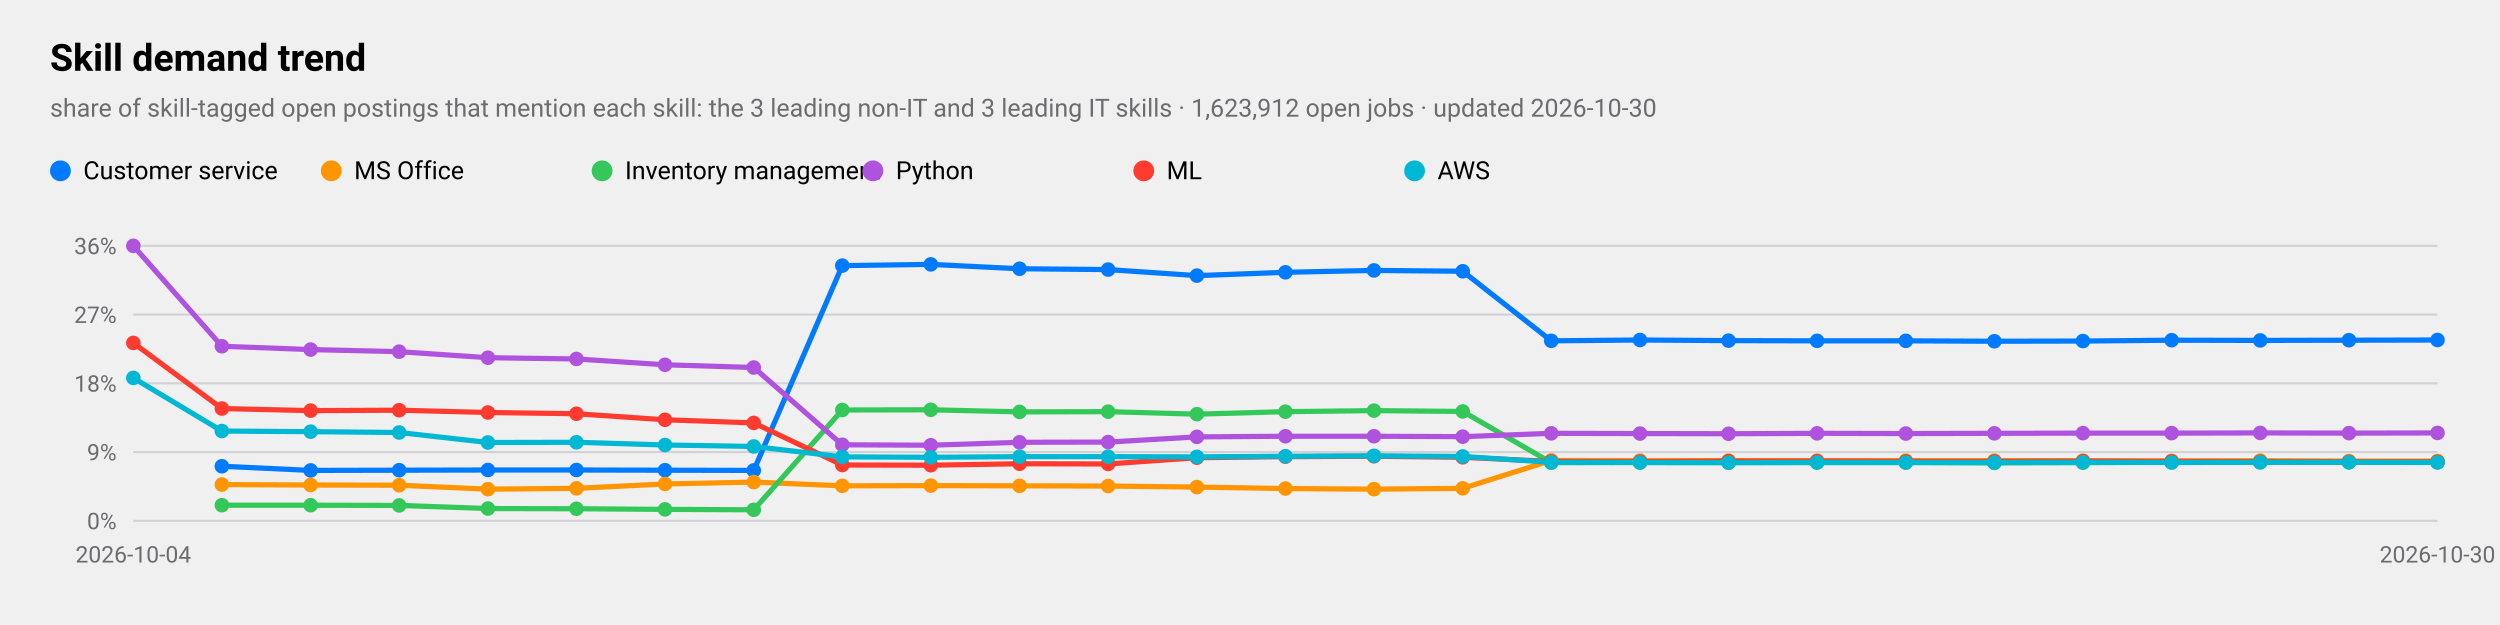
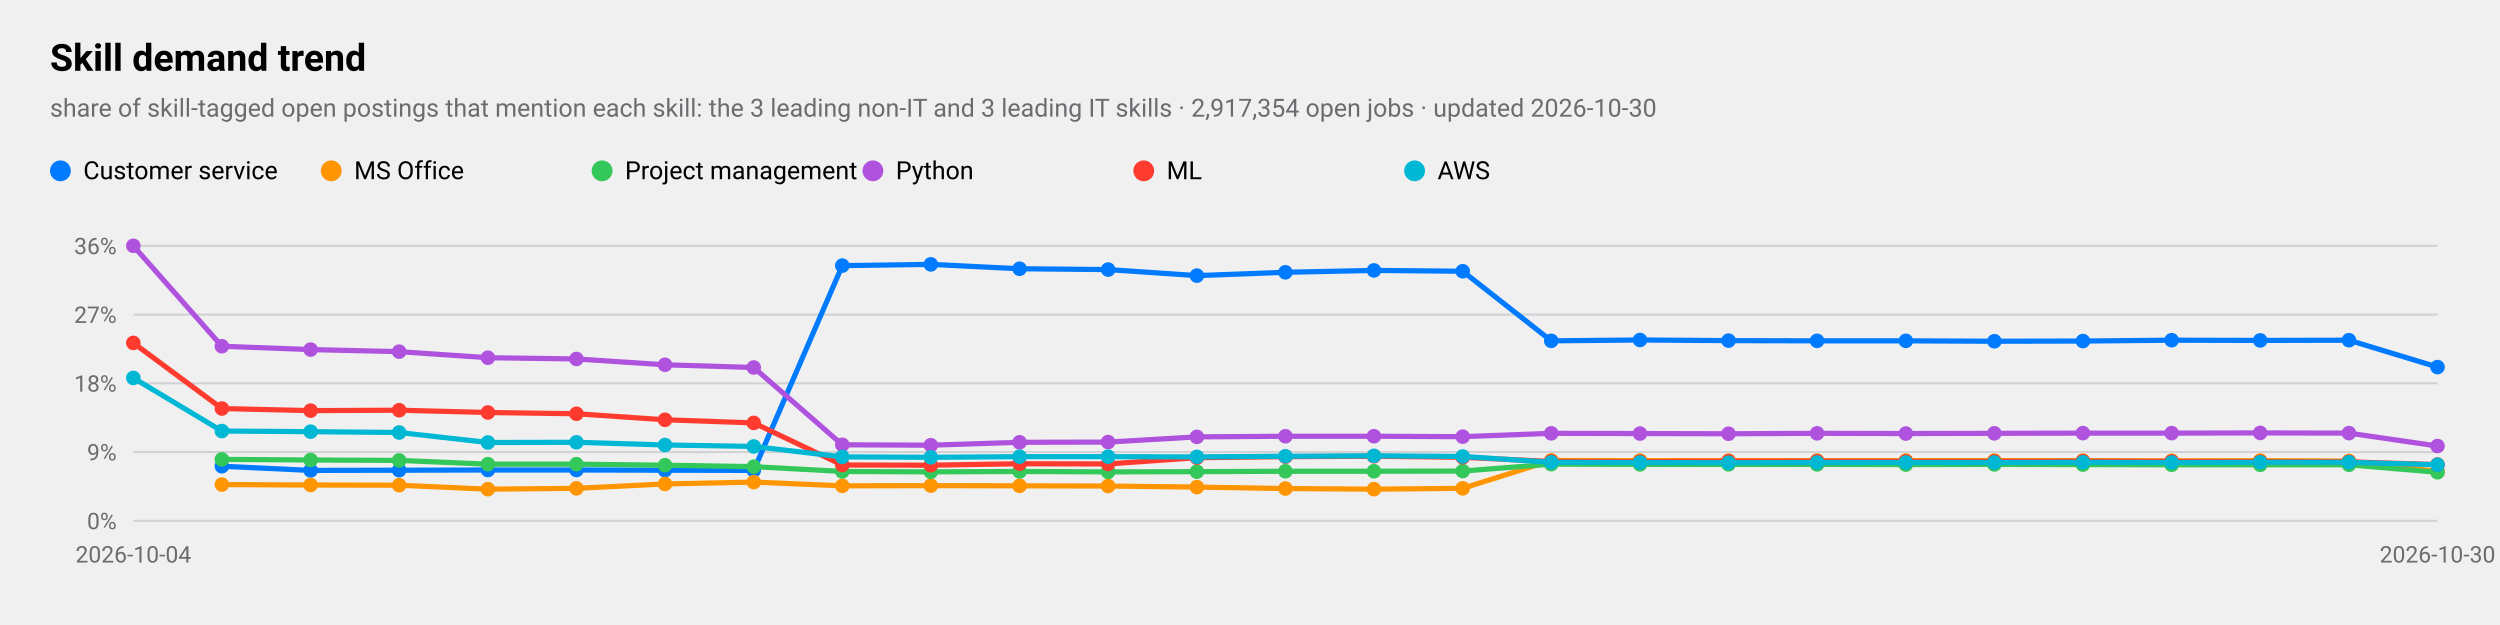
<svg xmlns="http://www.w3.org/2000/svg" viewBox="0 0 1200 300" width="1200" height="300" role="img" aria-label="Skill demand trend">
  <style>
text{font-family:-apple-system,BlinkMacSystemFont,"SF Pro Text","Helvetica Neue","Segoe UI",Roboto,sans-serif;fill:#000}
.sub,.val,.axis{fill:#6c6c70}.bar{fill:#007aff}.track{fill:#e5e5ea}.grid{stroke:#d1d1d6}
.l1{fill:none;stroke:#007aff;stroke-width:2.5}.d1{fill:#007aff}.l2{fill:none;stroke:#ff9500;stroke-width:2.5}.d2{fill:#ff9500}
.l3{fill:none;stroke:#34c759;stroke-width:2.5}.d3{fill:#34c759}.l4{fill:none;stroke:#af52de;stroke-width:2.5}.d4{fill:#af52de}
.l5{fill:none;stroke:#ff3b30;stroke-width:2.5}.d5{fill:#ff3b30}.l6{fill:none;stroke:#00b8d4;stroke-width:2.5}.d6{fill:#00b8d4}
@media(prefers-color-scheme:dark){text{fill:#fff}.sub,.val,.axis{fill:#98989d}.bar{fill:#0a84ff}.track{fill:#2c2c2e}.grid{stroke:#38383a}
.l1{stroke:#0a84ff}.d1{fill:#0a84ff}.l2{stroke:#ff9f0a}.d2{fill:#ff9f0a}
.l3{stroke:#30d158}.d3{fill:#30d158}.l4{stroke:#bf5af2}.d4{fill:#bf5af2}.l5{stroke:#ff453a}.d5{fill:#ff453a}.l6{stroke:#40cbe0}.d6{fill:#40cbe0}}
</style>
  <text x="24" y="34" font-size="18" font-weight="600">Skill demand trend</text>
-   <text class="sub" x="24" y="56" font-size="12">share of skill-tagged open postings that mention each skill: the 3 leading non-IT and 3 leading IT skills · 1,623,912 open jobs · updated 2026-10-30</text>
+   <text class="sub" x="24" y="56" font-size="12">share of skill-tagged open postings that mention each skill: the 3 leading non-IT and 3 leading IT skills · 2,917,354 open jobs · updated 2026-10-30</text>
  <line class="grid" x1="64" x2="1170" y1="250.0" y2="250.0" />
  <text class="axis" x="56" y="254.0" font-size="11" text-anchor="end">0%</text>
  <line class="grid" x1="64" x2="1170" y1="217.0" y2="217.0" />
  <text class="axis" x="56" y="221.0" font-size="11" text-anchor="end">9%</text>
  <line class="grid" x1="64" x2="1170" y1="184.0" y2="184.0" />
  <text class="axis" x="56" y="188.0" font-size="11" text-anchor="end">18%</text>
  <line class="grid" x1="64" x2="1170" y1="151.0" y2="151.0" />
  <text class="axis" x="56" y="155.0" font-size="11" text-anchor="end">27%</text>
  <line class="grid" x1="64" x2="1170" y1="118.0" y2="118.0" />
  <text class="axis" x="56" y="122.0" font-size="11" text-anchor="end">36%</text>
  <text class="axis" x="64.0" y="270" font-size="11" text-anchor="middle">2026-10-04</text>
  <text class="axis" x="1170.0" y="270" font-size="11" text-anchor="middle">2026-10-30</text>
-   <polyline class="l1" points="106.5,223.8 149.1,225.8 191.6,225.7 234.2,225.6 276.7,225.6 319.2,225.7 361.8,225.8 404.3,127.5 446.8,126.9 489.4,129.0 531.9,129.4 574.5,132.3 617.0,130.7 659.5,129.8 702.1,130.2 744.6,163.6 787.2,163.2 829.7,163.5 872.2,163.6 914.8,163.6 957.3,163.8 999.8,163.7 1042.4,163.3 1084.9,163.4 1127.5,163.3 1170.0,163.2" />
+   <polyline class="l1" points="106.5,223.8 149.1,225.8 191.6,225.7 234.2,225.6 276.7,225.6 319.2,225.7 361.8,225.8 404.3,127.5 446.8,126.9 489.4,129.0 531.9,129.4 574.5,132.3 617.0,130.7 659.5,129.8 702.1,130.2 744.6,163.6 787.2,163.2 829.7,163.5 872.2,163.6 914.8,163.6 957.3,163.8 999.8,163.7 1042.4,163.3 1084.9,163.4 1127.5,163.3 1170.0,176.2" />
  <circle class="d1" cx="106.5" cy="223.8" r="3.5" />
  <circle class="d1" cx="149.1" cy="225.8" r="3.5" />
  <circle class="d1" cx="191.6" cy="225.7" r="3.5" />
  <circle class="d1" cx="234.2" cy="225.6" r="3.5" />
  <circle class="d1" cx="276.7" cy="225.6" r="3.5" />
  <circle class="d1" cx="319.2" cy="225.7" r="3.5" />
  <circle class="d1" cx="361.8" cy="225.8" r="3.5" />
  <circle class="d1" cx="404.3" cy="127.5" r="3.5" />
  <circle class="d1" cx="446.8" cy="126.9" r="3.5" />
  <circle class="d1" cx="489.4" cy="129.0" r="3.5" />
  <circle class="d1" cx="531.9" cy="129.4" r="3.5" />
  <circle class="d1" cx="574.5" cy="132.3" r="3.5" />
  <circle class="d1" cx="617.0" cy="130.7" r="3.5" />
  <circle class="d1" cx="659.5" cy="129.8" r="3.5" />
  <circle class="d1" cx="702.1" cy="130.2" r="3.5" />
  <circle class="d1" cx="744.6" cy="163.6" r="3.5" />
  <circle class="d1" cx="787.2" cy="163.2" r="3.5" />
  <circle class="d1" cx="829.7" cy="163.5" r="3.5" />
  <circle class="d1" cx="872.2" cy="163.6" r="3.5" />
  <circle class="d1" cx="914.8" cy="163.6" r="3.5" />
  <circle class="d1" cx="957.3" cy="163.8" r="3.5" />
  <circle class="d1" cx="999.8" cy="163.7" r="3.5" />
  <circle class="d1" cx="1042.4" cy="163.3" r="3.5" />
  <circle class="d1" cx="1084.9" cy="163.4" r="3.5" />
  <circle class="d1" cx="1127.5" cy="163.3" r="3.5" />
-   <circle class="d1" cx="1170.0" cy="163.2" r="3.5" />
+   <circle class="d1" cx="1170.0" cy="176.2" r="3.5" />
  <circle class="d1" cx="29" cy="82" r="5" />
  <text x="40" y="86" font-size="12">Customer service</text>
-   <polyline class="l2" points="106.5,232.6 149.1,232.8 191.6,232.9 234.2,234.8 276.7,234.4 319.2,232.3 361.8,231.4 404.3,233.2 446.8,233.1 489.4,233.2 531.9,233.3 574.5,233.8 617.0,234.5 659.5,234.8 702.1,234.4 744.6,221.0 787.2,221.1 829.7,221.1 872.2,221.1 914.8,221.1 957.3,221.1 999.8,221.1 1042.4,221.2 1084.9,221.1 1127.5,221.3 1170.0,221.3" />
+   <polyline class="l2" points="106.5,232.6 149.1,232.8 191.6,232.9 234.2,234.8 276.7,234.4 319.2,232.3 361.8,231.4 404.3,233.2 446.8,233.1 489.4,233.2 531.9,233.3 574.5,233.8 617.0,234.5 659.5,234.8 702.1,234.4 744.6,221.0 787.2,221.1 829.7,221.1 872.2,221.1 914.8,221.1 957.3,221.1 999.8,221.1 1042.4,221.2 1084.9,221.1 1127.5,221.3 1170.0,226.3" />
  <circle class="d2" cx="106.5" cy="232.6" r="3.5" />
  <circle class="d2" cx="149.1" cy="232.8" r="3.5" />
  <circle class="d2" cx="191.6" cy="232.9" r="3.5" />
  <circle class="d2" cx="234.2" cy="234.8" r="3.5" />
  <circle class="d2" cx="276.7" cy="234.4" r="3.5" />
  <circle class="d2" cx="319.2" cy="232.3" r="3.5" />
  <circle class="d2" cx="361.8" cy="231.4" r="3.5" />
  <circle class="d2" cx="404.3" cy="233.2" r="3.5" />
  <circle class="d2" cx="446.8" cy="233.1" r="3.5" />
  <circle class="d2" cx="489.4" cy="233.2" r="3.5" />
  <circle class="d2" cx="531.9" cy="233.3" r="3.5" />
  <circle class="d2" cx="574.5" cy="233.8" r="3.5" />
  <circle class="d2" cx="617.0" cy="234.5" r="3.5" />
  <circle class="d2" cx="659.5" cy="234.8" r="3.5" />
  <circle class="d2" cx="702.1" cy="234.4" r="3.5" />
  <circle class="d2" cx="744.6" cy="221.0" r="3.5" />
  <circle class="d2" cx="787.2" cy="221.1" r="3.5" />
  <circle class="d2" cx="829.7" cy="221.1" r="3.5" />
  <circle class="d2" cx="872.2" cy="221.1" r="3.5" />
  <circle class="d2" cx="914.8" cy="221.1" r="3.5" />
  <circle class="d2" cx="957.3" cy="221.1" r="3.5" />
  <circle class="d2" cx="999.8" cy="221.1" r="3.5" />
  <circle class="d2" cx="1042.4" cy="221.2" r="3.5" />
  <circle class="d2" cx="1084.9" cy="221.1" r="3.5" />
  <circle class="d2" cx="1127.5" cy="221.3" r="3.5" />
-   <circle class="d2" cx="1170.0" cy="221.3" r="3.5" />
+   <circle class="d2" cx="1170.0" cy="226.3" r="3.5" />
  <circle class="d2" cx="159" cy="82" r="5" />
  <text x="170" y="86" font-size="12">MS Office</text>
-   <polyline class="l3" points="106.5,242.5 149.1,242.5 191.6,242.6 234.2,244.1 276.7,244.2 319.2,244.5 361.8,244.7 404.3,196.8 446.8,196.7 489.4,197.7 531.9,197.6 574.5,198.8 617.0,197.6 659.5,197.1 702.1,197.5 744.6,222.1 787.2,222.0 829.7,222.0 872.2,222.0 914.8,222.0 957.3,222.2 999.8,222.1 1042.4,221.9 1084.9,221.9 1127.5,221.9 1170.0,221.8" />
-   <circle class="d3" cx="106.5" cy="242.5" r="3.5" />
-   <circle class="d3" cx="149.1" cy="242.5" r="3.5" />
-   <circle class="d3" cx="191.6" cy="242.6" r="3.5" />
-   <circle class="d3" cx="234.2" cy="244.1" r="3.5" />
-   <circle class="d3" cx="276.7" cy="244.2" r="3.5" />
-   <circle class="d3" cx="319.2" cy="244.5" r="3.5" />
-   <circle class="d3" cx="361.8" cy="244.7" r="3.5" />
-   <circle class="d3" cx="404.3" cy="196.8" r="3.5" />
-   <circle class="d3" cx="446.8" cy="196.7" r="3.5" />
-   <circle class="d3" cx="489.4" cy="197.7" r="3.5" />
-   <circle class="d3" cx="531.9" cy="197.6" r="3.5" />
-   <circle class="d3" cx="574.5" cy="198.8" r="3.5" />
-   <circle class="d3" cx="617.0" cy="197.6" r="3.5" />
-   <circle class="d3" cx="659.5" cy="197.1" r="3.5" />
-   <circle class="d3" cx="702.1" cy="197.5" r="3.5" />
-   <circle class="d3" cx="744.6" cy="222.1" r="3.5" />
-   <circle class="d3" cx="787.2" cy="222.0" r="3.5" />
-   <circle class="d3" cx="829.7" cy="222.0" r="3.5" />
-   <circle class="d3" cx="872.2" cy="222.0" r="3.5" />
-   <circle class="d3" cx="914.8" cy="222.0" r="3.5" />
-   <circle class="d3" cx="957.3" cy="222.2" r="3.5" />
-   <circle class="d3" cx="999.8" cy="222.1" r="3.5" />
-   <circle class="d3" cx="1042.4" cy="221.9" r="3.5" />
-   <circle class="d3" cx="1084.9" cy="221.9" r="3.5" />
-   <circle class="d3" cx="1127.5" cy="221.9" r="3.5" />
-   <circle class="d3" cx="1170.0" cy="221.8" r="3.5" />
+   <polyline class="l3" points="106.5,220.5 149.1,220.8 191.6,221.0 234.2,222.8 276.7,222.8 319.2,223.3 361.8,224.0 404.3,226.3 446.8,226.5 489.4,226.3 531.9,226.5 574.5,226.4 617.0,226.2 659.5,226.2 702.1,226.1 744.6,222.8 787.2,222.9 829.7,222.9 872.2,222.9 914.8,223.0 957.3,222.9 999.8,223.0 1042.4,223.1 1084.9,223.1 1127.5,223.1 1170.0,226.7" />
+   <circle class="d3" cx="106.5" cy="220.5" r="3.5" />
+   <circle class="d3" cx="149.1" cy="220.8" r="3.5" />
+   <circle class="d3" cx="191.6" cy="221.0" r="3.5" />
+   <circle class="d3" cx="234.2" cy="222.8" r="3.5" />
+   <circle class="d3" cx="276.7" cy="222.8" r="3.5" />
+   <circle class="d3" cx="319.2" cy="223.3" r="3.5" />
+   <circle class="d3" cx="361.8" cy="224.0" r="3.5" />
+   <circle class="d3" cx="404.3" cy="226.3" r="3.5" />
+   <circle class="d3" cx="446.8" cy="226.5" r="3.5" />
+   <circle class="d3" cx="489.4" cy="226.3" r="3.5" />
+   <circle class="d3" cx="531.9" cy="226.5" r="3.5" />
+   <circle class="d3" cx="574.5" cy="226.4" r="3.5" />
+   <circle class="d3" cx="617.0" cy="226.2" r="3.5" />
+   <circle class="d3" cx="659.5" cy="226.2" r="3.5" />
+   <circle class="d3" cx="702.1" cy="226.1" r="3.5" />
+   <circle class="d3" cx="744.6" cy="222.8" r="3.5" />
+   <circle class="d3" cx="787.2" cy="222.9" r="3.5" />
+   <circle class="d3" cx="829.7" cy="222.9" r="3.5" />
+   <circle class="d3" cx="872.2" cy="222.9" r="3.5" />
+   <circle class="d3" cx="914.8" cy="223.0" r="3.5" />
+   <circle class="d3" cx="957.3" cy="222.9" r="3.5" />
+   <circle class="d3" cx="999.8" cy="223.0" r="3.5" />
+   <circle class="d3" cx="1042.4" cy="223.1" r="3.5" />
+   <circle class="d3" cx="1084.9" cy="223.1" r="3.5" />
+   <circle class="d3" cx="1127.5" cy="223.1" r="3.5" />
+   <circle class="d3" cx="1170.0" cy="226.7" r="3.5" />
  <circle class="d3" cx="289" cy="82" r="5" />
-   <text x="300" y="86" font-size="12">Inventory management</text>
-   <polyline class="l4" points="64.0,118.0 106.5,166.2 149.1,167.8 191.6,168.8 234.2,171.7 276.7,172.3 319.2,175.1 361.8,176.4 404.3,213.5 446.8,213.7 489.4,212.3 531.9,212.2 574.5,209.7 617.0,209.4 659.5,209.4 702.1,209.6 744.6,208.0 787.2,208.1 829.7,208.2 872.2,208.0 914.8,208.1 957.3,208.0 999.8,207.9 1042.4,207.9 1084.9,207.8 1127.5,207.9 1170.0,207.8" />
+   <text x="300" y="86" font-size="12">Project management</text>
+   <polyline class="l4" points="64.0,118.0 106.5,166.2 149.1,167.8 191.6,168.8 234.2,171.7 276.7,172.3 319.2,175.1 361.8,176.4 404.3,213.5 446.8,213.7 489.4,212.3 531.9,212.2 574.5,209.7 617.0,209.4 659.5,209.4 702.1,209.6 744.6,208.0 787.2,208.1 829.7,208.2 872.2,208.0 914.8,208.1 957.3,208.0 999.8,207.9 1042.4,207.9 1084.9,207.8 1127.5,207.9 1170.0,214.1" />
  <circle class="d4" cx="64.0" cy="118.0" r="3.5" />
  <circle class="d4" cx="106.5" cy="166.2" r="3.5" />
  <circle class="d4" cx="149.1" cy="167.8" r="3.5" />
  <circle class="d4" cx="191.6" cy="168.8" r="3.5" />
  <circle class="d4" cx="234.2" cy="171.7" r="3.5" />
  <circle class="d4" cx="276.7" cy="172.3" r="3.5" />
  <circle class="d4" cx="319.2" cy="175.1" r="3.5" />
  <circle class="d4" cx="361.8" cy="176.4" r="3.5" />
  <circle class="d4" cx="404.3" cy="213.5" r="3.5" />
  <circle class="d4" cx="446.8" cy="213.7" r="3.5" />
  <circle class="d4" cx="489.4" cy="212.3" r="3.5" />
  <circle class="d4" cx="531.9" cy="212.2" r="3.5" />
  <circle class="d4" cx="574.5" cy="209.7" r="3.5" />
  <circle class="d4" cx="617.0" cy="209.4" r="3.5" />
  <circle class="d4" cx="659.5" cy="209.4" r="3.5" />
  <circle class="d4" cx="702.1" cy="209.6" r="3.5" />
  <circle class="d4" cx="744.6" cy="208.0" r="3.5" />
  <circle class="d4" cx="787.2" cy="208.1" r="3.5" />
  <circle class="d4" cx="829.7" cy="208.2" r="3.5" />
  <circle class="d4" cx="872.2" cy="208.0" r="3.5" />
  <circle class="d4" cx="914.8" cy="208.1" r="3.5" />
  <circle class="d4" cx="957.3" cy="208.0" r="3.5" />
  <circle class="d4" cx="999.8" cy="207.9" r="3.5" />
  <circle class="d4" cx="1042.4" cy="207.9" r="3.5" />
  <circle class="d4" cx="1084.9" cy="207.8" r="3.5" />
  <circle class="d4" cx="1127.5" cy="207.9" r="3.5" />
-   <circle class="d4" cx="1170.0" cy="207.8" r="3.5" />
+   <circle class="d4" cx="1170.0" cy="214.1" r="3.5" />
  <circle class="d4" cx="419" cy="82" r="5" />
  <text x="430" y="86" font-size="12">Python</text>
-   <polyline class="l5" points="64.0,164.6 106.5,196.1 149.1,197.1 191.6,196.9 234.2,198.0 276.7,198.6 319.2,201.5 361.8,203.0 404.3,223.2 446.8,223.3 489.4,222.6 531.9,222.7 574.5,219.7 617.0,219.2 659.5,219.0 702.1,219.5 744.6,221.5 787.2,221.6 829.7,221.4 872.2,221.4 914.8,221.5 957.3,221.5 999.8,221.4 1042.4,221.5 1084.9,221.6 1127.5,221.7 1170.0,221.7" />
+   <polyline class="l5" points="64.0,164.6 106.5,196.1 149.1,197.1 191.6,196.9 234.2,198.0 276.7,198.6 319.2,201.5 361.8,203.0 404.3,223.2 446.8,223.3 489.4,222.6 531.9,222.7 574.5,219.7 617.0,219.2 659.5,219.0 702.1,219.5 744.6,221.5 787.2,221.6 829.7,221.4 872.2,221.4 914.8,221.5 957.3,221.5 999.8,221.4 1042.4,221.5 1084.9,221.6 1127.5,221.7 1170.0,223.0" />
  <circle class="d5" cx="64.0" cy="164.6" r="3.5" />
  <circle class="d5" cx="106.5" cy="196.1" r="3.5" />
  <circle class="d5" cx="149.1" cy="197.1" r="3.5" />
  <circle class="d5" cx="191.6" cy="196.9" r="3.5" />
  <circle class="d5" cx="234.2" cy="198.0" r="3.5" />
  <circle class="d5" cx="276.7" cy="198.6" r="3.5" />
  <circle class="d5" cx="319.2" cy="201.5" r="3.5" />
  <circle class="d5" cx="361.8" cy="203.0" r="3.5" />
  <circle class="d5" cx="404.3" cy="223.2" r="3.5" />
  <circle class="d5" cx="446.8" cy="223.3" r="3.5" />
  <circle class="d5" cx="489.4" cy="222.6" r="3.5" />
  <circle class="d5" cx="531.9" cy="222.7" r="3.5" />
  <circle class="d5" cx="574.5" cy="219.7" r="3.5" />
  <circle class="d5" cx="617.0" cy="219.2" r="3.5" />
  <circle class="d5" cx="659.5" cy="219.0" r="3.5" />
  <circle class="d5" cx="702.1" cy="219.5" r="3.5" />
  <circle class="d5" cx="744.6" cy="221.5" r="3.5" />
  <circle class="d5" cx="787.2" cy="221.6" r="3.5" />
  <circle class="d5" cx="829.7" cy="221.4" r="3.5" />
  <circle class="d5" cx="872.2" cy="221.4" r="3.5" />
  <circle class="d5" cx="914.8" cy="221.5" r="3.5" />
  <circle class="d5" cx="957.3" cy="221.5" r="3.5" />
  <circle class="d5" cx="999.8" cy="221.4" r="3.5" />
  <circle class="d5" cx="1042.4" cy="221.5" r="3.5" />
  <circle class="d5" cx="1084.9" cy="221.6" r="3.5" />
  <circle class="d5" cx="1127.5" cy="221.7" r="3.5" />
-   <circle class="d5" cx="1170.0" cy="221.7" r="3.5" />
+   <circle class="d5" cx="1170.0" cy="223.0" r="3.5" />
  <circle class="d5" cx="549" cy="82" r="5" />
  <text x="560" y="86" font-size="12">ML</text>
-   <polyline class="l6" points="64.0,181.4 106.5,206.9 149.1,207.2 191.6,207.6 234.2,212.4 276.7,212.3 319.2,213.6 361.8,214.3 404.3,219.3 446.8,219.5 489.4,219.2 531.9,219.2 574.5,219.3 617.0,219.0 659.5,218.8 702.1,219.1 744.6,221.9 787.2,222.0 829.7,222.1 872.2,222.0 914.8,222.0 957.3,222.0 999.8,221.9 1042.4,222.0 1084.9,221.9 1127.5,221.9 1170.0,222.0" />
+   <polyline class="l6" points="64.0,181.4 106.5,206.9 149.1,207.2 191.6,207.6 234.2,212.4 276.7,212.3 319.2,213.6 361.8,214.3 404.3,219.3 446.8,219.5 489.4,219.2 531.9,219.2 574.5,219.3 617.0,219.0 659.5,218.8 702.1,219.1 744.6,221.9 787.2,222.0 829.7,222.1 872.2,222.0 914.8,222.0 957.3,222.0 999.8,221.9 1042.4,222.0 1084.9,221.9 1127.5,221.9 1170.0,223.1" />
  <circle class="d6" cx="64.0" cy="181.4" r="3.5" />
  <circle class="d6" cx="106.5" cy="206.9" r="3.5" />
  <circle class="d6" cx="149.1" cy="207.2" r="3.5" />
  <circle class="d6" cx="191.6" cy="207.6" r="3.5" />
  <circle class="d6" cx="234.2" cy="212.4" r="3.5" />
  <circle class="d6" cx="276.7" cy="212.3" r="3.5" />
  <circle class="d6" cx="319.2" cy="213.6" r="3.5" />
  <circle class="d6" cx="361.8" cy="214.3" r="3.5" />
  <circle class="d6" cx="404.3" cy="219.3" r="3.5" />
  <circle class="d6" cx="446.8" cy="219.5" r="3.5" />
  <circle class="d6" cx="489.4" cy="219.2" r="3.5" />
  <circle class="d6" cx="531.9" cy="219.2" r="3.5" />
  <circle class="d6" cx="574.5" cy="219.3" r="3.5" />
  <circle class="d6" cx="617.0" cy="219.0" r="3.5" />
  <circle class="d6" cx="659.5" cy="218.8" r="3.5" />
  <circle class="d6" cx="702.1" cy="219.1" r="3.5" />
  <circle class="d6" cx="744.6" cy="221.9" r="3.5" />
  <circle class="d6" cx="787.2" cy="222.0" r="3.5" />
  <circle class="d6" cx="829.7" cy="222.1" r="3.5" />
  <circle class="d6" cx="872.2" cy="222.0" r="3.5" />
  <circle class="d6" cx="914.8" cy="222.0" r="3.5" />
  <circle class="d6" cx="957.3" cy="222.0" r="3.5" />
  <circle class="d6" cx="999.8" cy="221.9" r="3.5" />
  <circle class="d6" cx="1042.4" cy="222.0" r="3.5" />
  <circle class="d6" cx="1084.9" cy="221.9" r="3.5" />
  <circle class="d6" cx="1127.5" cy="221.9" r="3.5" />
-   <circle class="d6" cx="1170.0" cy="222.0" r="3.5" />
+   <circle class="d6" cx="1170.0" cy="223.1" r="3.5" />
  <circle class="d6" cx="679" cy="82" r="5" />
  <text x="690" y="86" font-size="12">AWS</text>
</svg>
